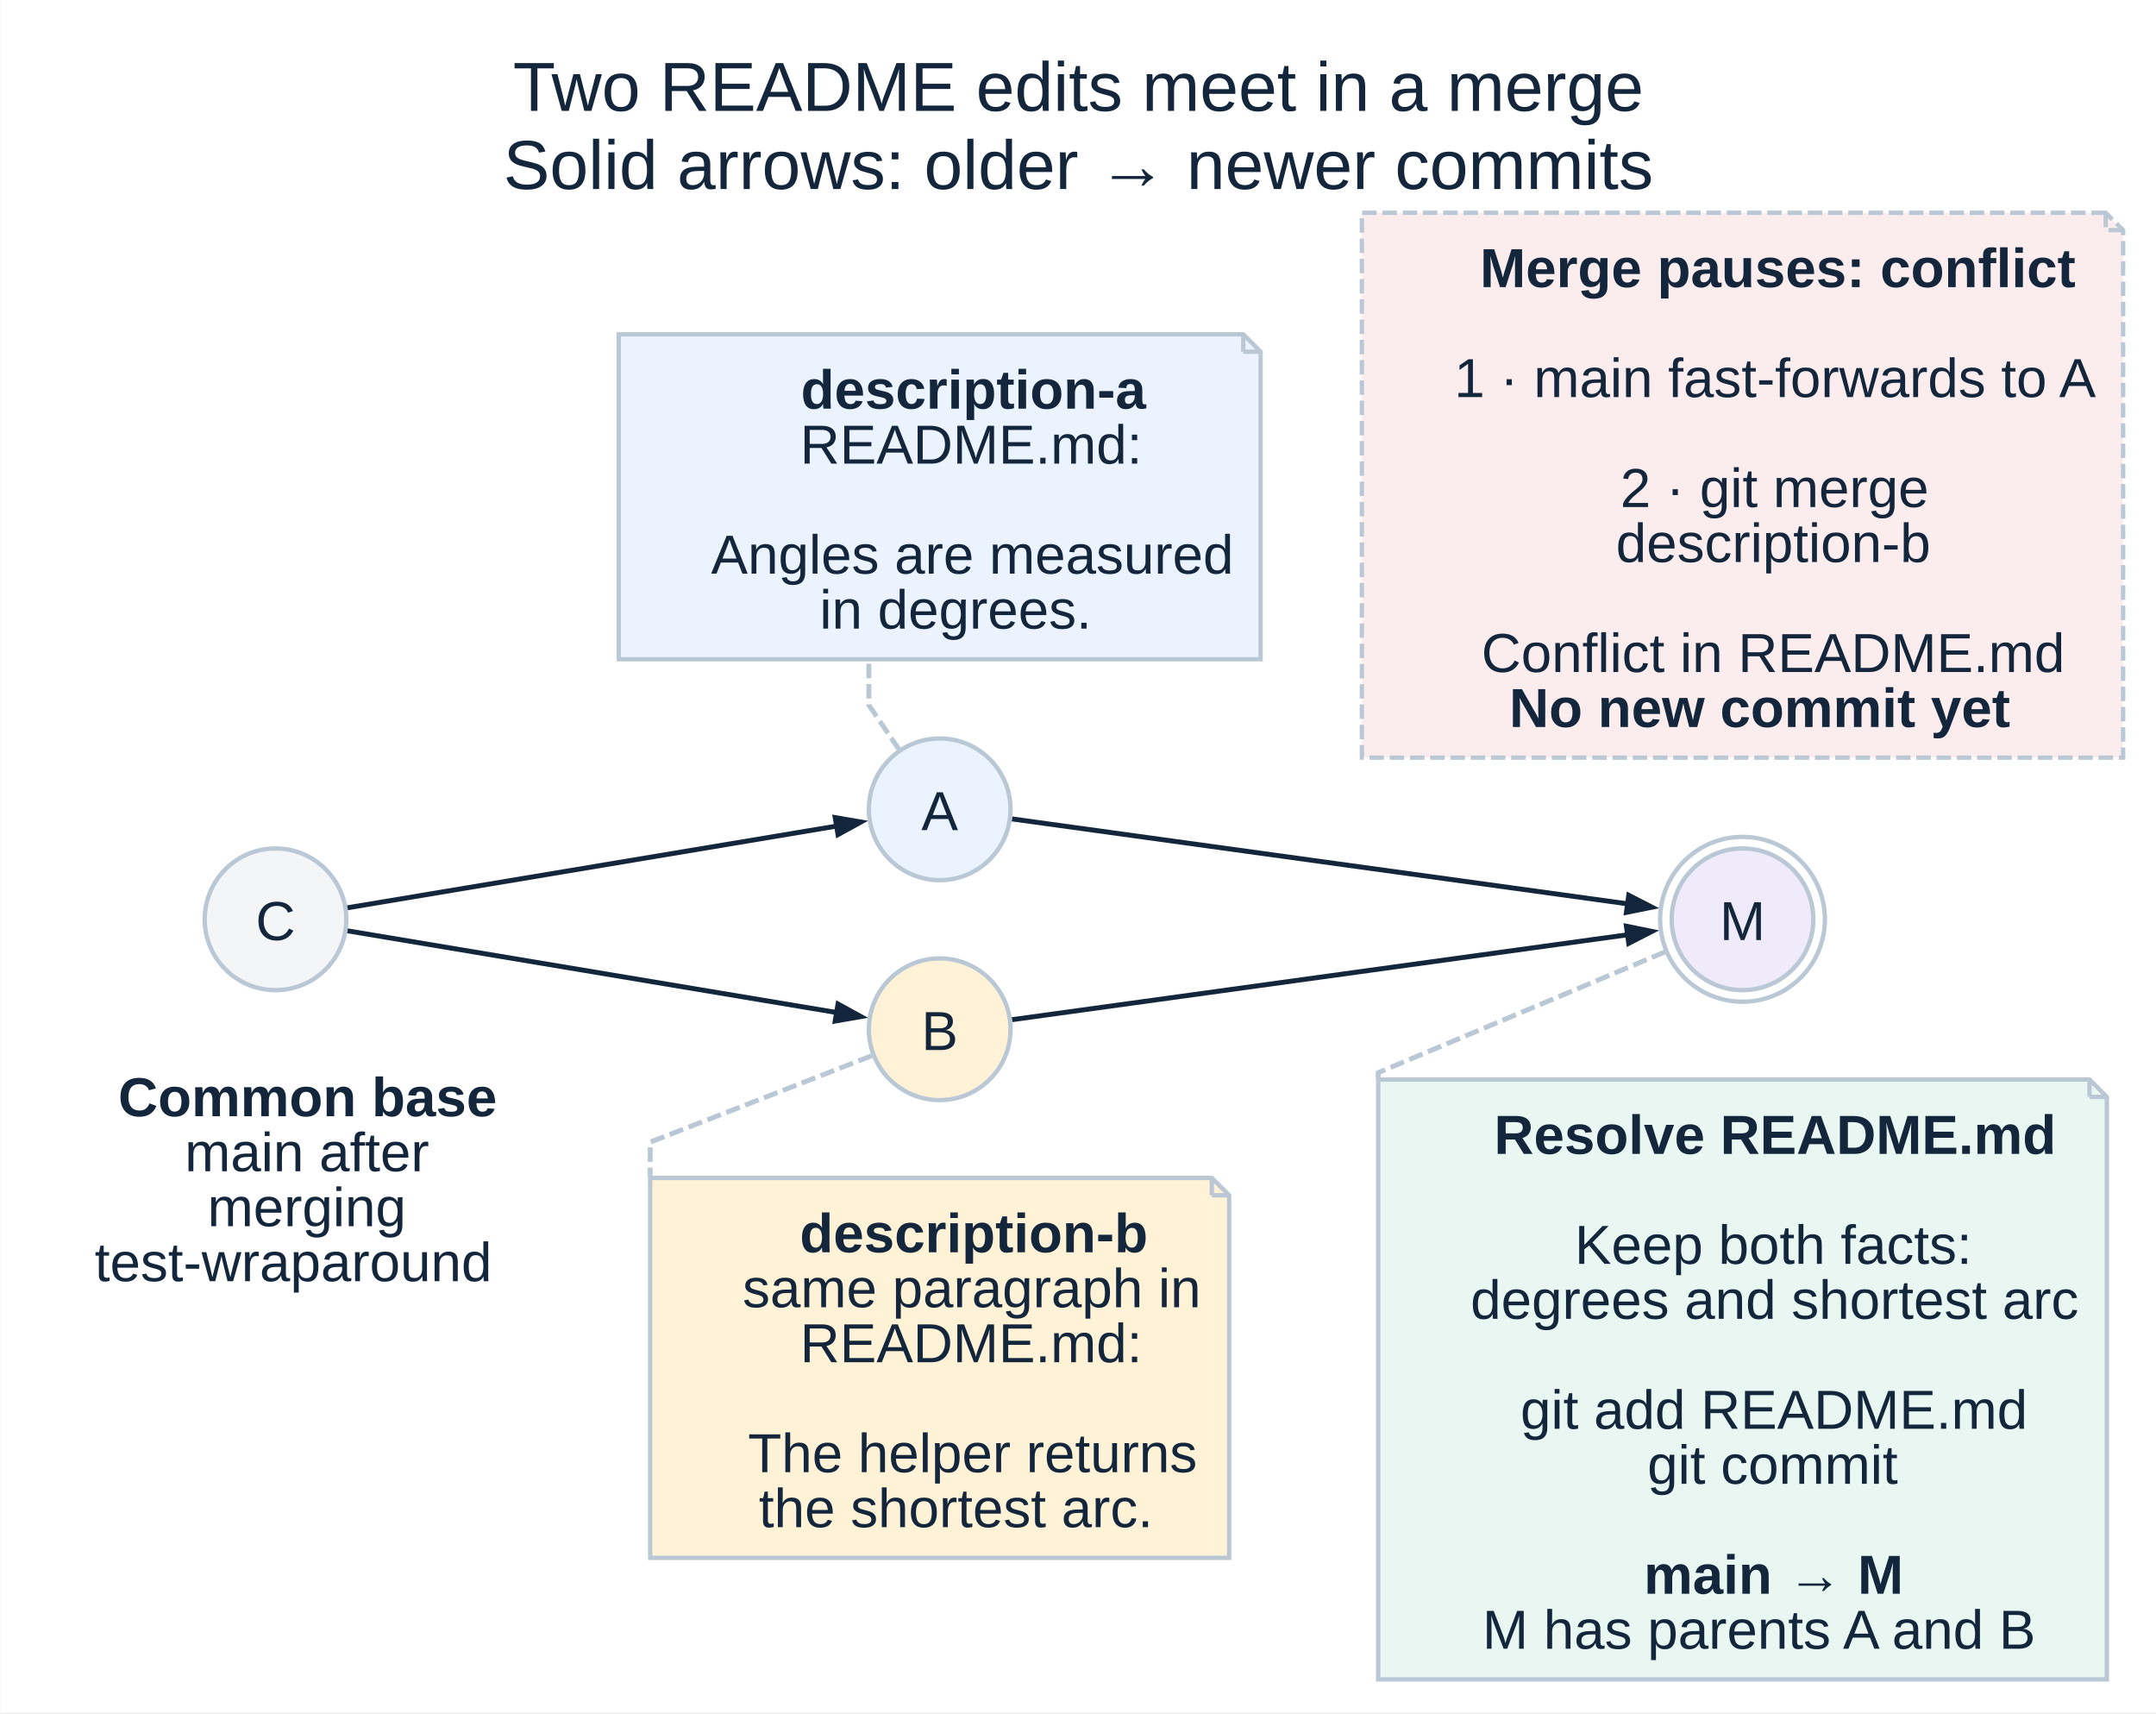
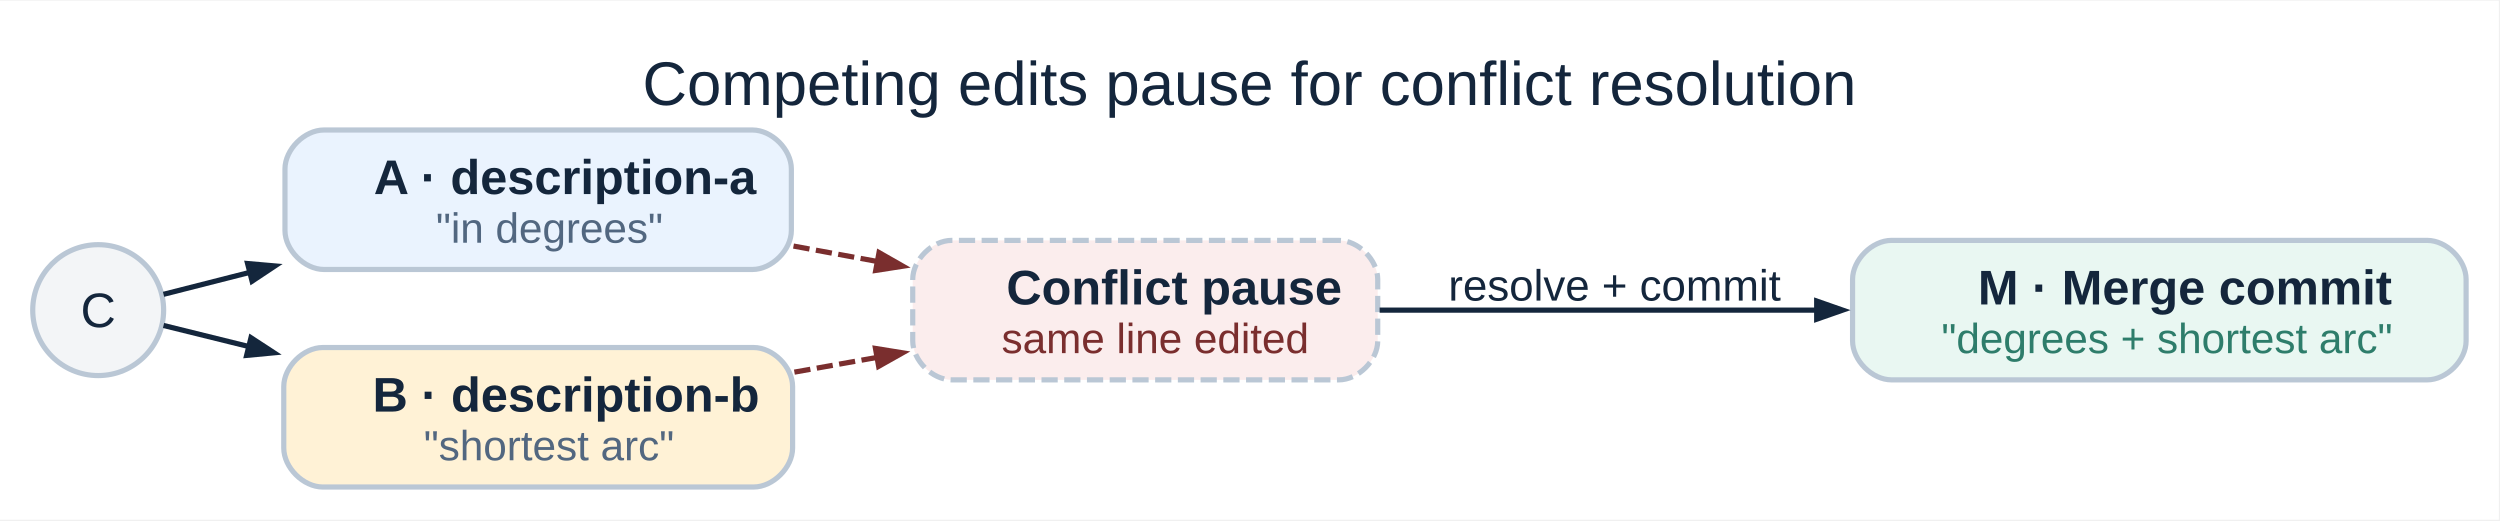
- <svg xmlns="http://www.w3.org/2000/svg" width="720" height="572" viewBox="0.00 0.00 745.00 592.00" role="img" aria-labelledby="git-branches-title git-branches-desc">
-   <g id="graph0" class="graph" transform="scale(1 1) rotate(0) translate(11.52 580.3)">
-     <polygon fill="white" stroke="none" points="-11.52,11.52 -11.52,-580.3 733.72,-580.3 733.72,11.52 -11.52,11.52" />
-     <text xml:space="preserve" text-anchor="middle" x="361.1" y="-541.98" font-family="Arial" font-size="24.00" fill="#14263c">Two README edits meet in a merge</text>
-     <text xml:space="preserve" text-anchor="middle" x="361.1" y="-514.98" font-family="Arial" font-size="24.00" fill="#14263c">Solid arrows: older → newer commits</text>
+ <svg xmlns="http://www.w3.org/2000/svg" width="720" height="150" viewBox="0.00 0.00 770.00 160.00" role="img" aria-labelledby="git-branches-title git-branches-desc">
+   <g id="graph0" class="graph" transform="scale(1 1) rotate(0) translate(10.08 149.79)">
+     <polygon fill="white" stroke="none" points="-10.08,10.08 -10.08,-149.79 759.56,-149.79 759.56,10.08 -10.08,10.08" />
+     <text xml:space="preserve" text-anchor="middle" x="374.74" y="-117.66" font-family="Arial" font-size="19.00" fill="#14263c">Competing edits pause for conflict resolution</text>
+     <g id="node1" class="node">
+       <ellipse fill="#f3f5f7" stroke="#bac7d5" stroke-width="1.6" cx="20.16" cy="-54.48" rx="20.16" ry="20.16" />
+       <text xml:space="preserve" text-anchor="middle" x="20.16" y="-49.23" font-family="Arial" font-size="15.00" fill="#14263c">C</text>
+     </g>
+     <g id="node2" class="node">
+       <path fill="#eaf3fe" stroke="#bac7d5" stroke-width="1.6" d="M221.66,-109.96C221.66,-109.96 89.69,-109.96 89.69,-109.96 83.69,-109.96 77.69,-103.96 77.69,-97.96 77.69,-97.96 77.69,-79 77.69,-79 77.69,-73 83.69,-67 89.69,-67 89.69,-67 221.66,-67 221.66,-67 227.66,-67 233.66,-73 233.66,-79 233.66,-79 233.66,-97.96 233.66,-97.96 233.66,-103.96 227.66,-109.96 221.66,-109.96" />
+       <text xml:space="preserve" text-anchor="start" x="87.05" y="-90.23" font-family="Arial" font-size="15.00" fill="#14263c">    </text>
+       <text xml:space="preserve" text-anchor="start" x="105.05" y="-90.23" font-family="Arial" font-weight="bold" font-size="15.00" fill="#14263c">A · description-a</text>
+       <text xml:space="preserve" text-anchor="start" x="106.18" y="-75.23" font-family="Arial" font-size="15.00" fill="#14263c">    </text>
+       <text xml:space="preserve" text-anchor="start" x="124.18" y="-75.23" font-family="Arial" font-size="13.00" fill="#526780">"in degrees"</text>
+       <text xml:space="preserve" text-anchor="start" x="196.18" y="-75.23" font-family="Arial" font-size="15.00" fill="#14263c">  </text>
+     </g>
    <g id="edge1" class="edge">
-       <path fill="none" stroke="#14263c" stroke-width="1.7" d="M108.12,-266.56C148.4,-273.29 230.82,-287.05 277.65,-294.87" />
-       <polygon fill="#14263c" stroke="#14263c" stroke-width="1.7" points="277.06,-297.79 285.93,-296.26 278.04,-291.92 277.06,-297.79" />
+       <path fill="none" stroke="#14263c" stroke-width="1.6" d="M40.29,-59.35C47.81,-61.27 57.01,-63.61 66.89,-66.12" />
+       <polygon fill="#14263c" stroke="#14263c" stroke-width="1.6" points="66.17,-68.83 74.62,-68.09 67.56,-63.4 66.17,-68.83" />
+     </g>
+     <g id="node3" class="node">
+       <path fill="#fff2d6" stroke="#bac7d5" stroke-width="1.6" d="M222.04,-42.96C222.04,-42.96 89.32,-42.96 89.32,-42.96 83.32,-42.96 77.32,-36.96 77.32,-30.96 77.32,-30.96 77.32,-12 77.32,-12 77.32,-6 83.32,0 89.32,0 89.32,0 222.04,0 222.04,0 228.04,0 234.04,-6 234.04,-12 234.04,-12 234.04,-30.96 234.04,-30.96 234.04,-36.96 228.04,-42.96 222.04,-42.96" />
+       <text xml:space="preserve" text-anchor="start" x="86.68" y="-23.23" font-family="Arial" font-size="15.00" fill="#14263c">    </text>
+       <text xml:space="preserve" text-anchor="start" x="104.68" y="-23.23" font-family="Arial" font-weight="bold" font-size="15.00" fill="#14263c">B · description-b</text>
+       <text xml:space="preserve" text-anchor="start" x="102.43" y="-8.23" font-family="Arial" font-size="15.00" fill="#14263c">    </text>
+       <text xml:space="preserve" text-anchor="start" x="120.43" y="-8.23" font-family="Arial" font-size="13.00" fill="#526780">"shortest arc"</text>
+       <text xml:space="preserve" text-anchor="start" x="199.93" y="-8.23" font-family="Arial" font-size="15.00" fill="#14263c">  </text>
    </g>
    <g id="edge2" class="edge">
-       <path fill="none" stroke="#14263c" stroke-width="1.7" d="M108.12,-258.72C148.4,-251.99 230.82,-238.23 277.65,-230.41" />
-       <polygon fill="#14263c" stroke="#14263c" stroke-width="1.7" points="278.04,-233.36 285.93,-229.02 277.06,-227.49 278.04,-233.36" />
+       <path fill="none" stroke="#14263c" stroke-width="1.6" d="M40.29,-49.75C47.75,-47.91 56.87,-45.65 66.68,-43.23" />
+       <polygon fill="#14263c" stroke="#14263c" stroke-width="1.6" points="67.22,-45.98 74.32,-41.34 65.88,-40.54 67.22,-45.98" />
+     </g>
+     <g id="node4" class="node">
+       <path fill="#fbeded" stroke="#bac7d5" stroke-width="1.6" stroke-dasharray="5,2" d="M402.26,-75.96C402.26,-75.96 283.04,-75.96 283.04,-75.96 277.04,-75.96 271.04,-69.96 271.04,-63.96 271.04,-63.96 271.04,-45 271.04,-45 271.04,-39 277.04,-33 283.04,-33 283.04,-33 402.26,-33 402.26,-33 408.26,-33 414.26,-39 414.26,-45 414.26,-45 414.26,-63.96 414.26,-63.96 414.26,-69.96 408.26,-75.96 402.26,-75.96" />
+       <text xml:space="preserve" text-anchor="start" x="281.9" y="-56.23" font-family="Arial" font-size="15.00" fill="#14263c">    </text>
+       <text xml:space="preserve" text-anchor="start" x="299.9" y="-56.23" font-family="Arial" font-weight="bold" font-size="15.00" fill="#14263c">Conflict pause</text>
+       <text xml:space="preserve" text-anchor="start" x="280.4" y="-41.23" font-family="Arial" font-size="15.00" fill="#14263c">    </text>
+       <text xml:space="preserve" text-anchor="start" x="298.4" y="-41.23" font-family="Arial" font-size="13.00" fill="#7a2e2e">same line edited</text>
+       <text xml:space="preserve" text-anchor="start" x="395.9" y="-41.23" font-family="Arial" font-size="15.00" fill="#14263c">  </text>
    </g>
    <g id="edge3" class="edge">
-       <path fill="none" stroke="#14263c" stroke-width="1.7" d="M338.14,-297.33C385.88,-290.75 493.21,-275.94 551.02,-267.97" />
-       <polygon fill="#14263c" stroke="#14263c" stroke-width="1.7" points="551.33,-270.93 559.35,-266.82 550.52,-265.03 551.33,-270.93" />
-     </g>
-     <g id="edge11" class="edge">
-       <path fill="none" stroke="#bac7d5" stroke-width="1.7" stroke-dasharray="5,2" d="M299.22,-321.16C293.72,-329.25 288.7,-336.64 288.7,-336.64 288.7,-336.64 288.7,-344.03 288.7,-352.12" />
+       <path fill="none" stroke="#7a2e2e" stroke-width="1.6" stroke-dasharray="5,2" d="M234.32,-74.21C242.92,-72.63 251.69,-71.02 260.33,-69.43" />
+       <polygon fill="#7a2e2e" stroke="#7a2e2e" stroke-width="1.6" points="260.66,-72.21 268.02,-68.01 259.64,-66.71 260.66,-72.21" />
    </g>
    <g id="edge4" class="edge">
-       <path fill="none" stroke="#14263c" stroke-width="1.7" d="M338.14,-227.95C385.88,-234.53 493.21,-249.34 551.02,-257.31" />
-       <polygon fill="#14263c" stroke="#14263c" stroke-width="1.7" points="550.52,-260.25 559.35,-258.46 551.33,-254.35 550.52,-260.25" />
-     </g>
-     <g id="edge12" class="edge">
-       <path fill="none" stroke="#bac7d5" stroke-width="1.7" stroke-dasharray="5,2" d="M289.72,-215.5C260.15,-203.97 213.12,-185.64 213.12,-185.64 213.12,-185.64 213.12,-180.38 213.12,-173.73" />
-     </g>
-     <g id="edge13" class="edge">
-       <path fill="none" stroke="#bac7d5" stroke-width="1.7" stroke-dasharray="5,2" d="M563.94,-251.4C526.98,-235.84 464.73,-209.64 464.73,-209.64 464.73,-209.64 464.73,-209.01 464.73,-207.88" />
-     </g>
-     <g id="node1" class="node">
-       <ellipse fill="#f3f5f7" stroke="#bac7d5" stroke-width="1.5" cx="83.62" cy="-262.64" rx="24.48" ry="24.48" />
-       <text xml:space="preserve" text-anchor="middle" x="83.62" y="-255.46" font-family="Arial" font-size="19.00" fill="#14263c">C</text>
-     </g>
-     <g id="node2" class="node">
-       <ellipse fill="#eaf3fe" stroke="#bac7d5" stroke-width="1.5" cx="313.18" cy="-300.64" rx="24.48" ry="24.48" />
-       <text xml:space="preserve" text-anchor="middle" x="313.18" y="-293.46" font-family="Arial" font-size="19.00" fill="#14263c">A</text>
-     </g>
-     <g id="node3" class="node">
-       <ellipse fill="#fff2d6" stroke="#bac7d5" stroke-width="1.5" cx="313.18" cy="-224.64" rx="24.48" ry="24.48" />
-       <text xml:space="preserve" text-anchor="middle" x="313.18" y="-217.46" font-family="Arial" font-size="19.00" fill="#14263c">B</text>
-     </g>
-     <g id="node4" class="node">
-       <ellipse fill="#f0ebfa" stroke="#bac7d5" stroke-width="1.5" cx="590.65" cy="-262.64" rx="24.48" ry="24.48" />
-       <ellipse fill="none" stroke="#bac7d5" stroke-width="1.5" cx="590.65" cy="-262.64" rx="28.48" ry="28.48" />
-       <text xml:space="preserve" text-anchor="middle" x="590.65" y="-255.46" font-family="Arial" font-size="19.00" fill="#14263c">M</text>
+       <path fill="none" stroke="#7a2e2e" stroke-width="1.6" stroke-dasharray="5,2" d="M234.59,-35.38C243.01,-36.88 251.6,-38.41 260.06,-39.92" />
+       <polygon fill="#7a2e2e" stroke="#7a2e2e" stroke-width="1.6" points="259.56,-42.68 267.93,-41.33 260.54,-37.17 259.56,-42.68" />
    </g>
    <g id="node5" class="node">
-       <text xml:space="preserve" text-anchor="start" x="8.25" y="-194.59" font-family="Arial" font-size="19.00" fill="#14263c">    </text>
-       <text xml:space="preserve" text-anchor="start" x="29.25" y="-194.59" font-family="Arial" font-weight="bold" font-size="19.00" fill="#14263c">Common base</text>
-       <text xml:space="preserve" text-anchor="start" x="31.12" y="-175.59" font-family="Arial" font-size="19.00" fill="#14263c">    main after</text>
-       <text xml:space="preserve" text-anchor="start" x="39" y="-156.59" font-family="Arial" font-size="19.00" fill="#14263c">    merging</text>
-       <text xml:space="preserve" text-anchor="start" x="0" y="-137.59" font-family="Arial" font-size="19.00" fill="#14263c">    test-wraparound  </text>
+       <path fill="#e9f7f2" stroke="#bac7d5" stroke-width="1.6" d="M737.48,-75.96C737.48,-75.96 572.51,-75.96 572.51,-75.96 566.51,-75.96 560.51,-69.96 560.51,-63.96 560.51,-63.96 560.51,-45 560.51,-45 560.51,-39 566.51,-33 572.51,-33 572.51,-33 737.48,-33 737.48,-33 743.48,-33 749.48,-39 749.48,-45 749.48,-45 749.48,-63.96 749.48,-63.96 749.48,-69.96 743.48,-75.96 737.48,-75.96" />
+       <text xml:space="preserve" text-anchor="start" x="581.12" y="-56.23" font-family="Arial" font-size="15.00" fill="#14263c">    </text>
+       <text xml:space="preserve" text-anchor="start" x="599.12" y="-56.23" font-family="Arial" font-weight="bold" font-size="15.00" fill="#14263c">M · Merge commit</text>
+       <text xml:space="preserve" text-anchor="start" x="569.87" y="-41.23" font-family="Arial" font-size="15.00" fill="#14263c">    </text>
+       <text xml:space="preserve" text-anchor="start" x="587.87" y="-41.23" font-family="Arial" font-size="13.00" fill="#2e7d6b">"degrees + shortest arc"</text>
+       <text xml:space="preserve" text-anchor="start" x="731.12" y="-41.23" font-family="Arial" font-size="15.00" fill="#14263c">  </text>
    </g>
-     <g id="node6" class="node">
-       <polygon fill="#eaf3fe" stroke="#bac7d5" stroke-width="1.5" points="418.1,-464.78 202.25,-464.78 202.25,-352.5 424.1,-352.5 424.1,-458.78 418.1,-464.78" />
-       <polyline fill="none" stroke="#bac7d5" stroke-width="1.5" points="418.1,-464.78 418.1,-458.78" />
-       <polyline fill="none" stroke="#bac7d5" stroke-width="1.5" points="424.1,-458.78 418.1,-458.78" />
-       <text xml:space="preserve" text-anchor="start" x="244.18" y="-439.09" font-family="Arial" font-size="19.00" fill="#14263c">    </text>
-       <text xml:space="preserve" text-anchor="start" x="265.18" y="-439.09" font-family="Arial" font-weight="bold" font-size="19.00" fill="#14263c">description-a</text>
-       <text xml:space="preserve" text-anchor="start" x="243.8" y="-420.09" font-family="Arial" font-size="19.00" fill="#14263c">    README.md:</text>
-       <text xml:space="preserve" text-anchor="start" x="213.05" y="-382.09" font-family="Arial" font-size="19.00" fill="#14263c">    Angles are measured</text>
-       <text xml:space="preserve" text-anchor="start" x="250.55" y="-363.09" font-family="Arial" font-size="19.00" fill="#14263c">    in degrees.  </text>
-     </g>
-     <g id="node7" class="node">
-       <polygon fill="#fff2d6" stroke="#bac7d5" stroke-width="1.5" points="407.23,-173.28 213.12,-173.28 213.12,-42 413.23,-42 413.23,-167.28 407.23,-173.28" />
-       <polyline fill="none" stroke="#bac7d5" stroke-width="1.5" points="407.23,-173.28 407.23,-167.28" />
-       <polyline fill="none" stroke="#bac7d5" stroke-width="1.5" points="413.23,-167.28 407.23,-167.28" />
-       <text xml:space="preserve" text-anchor="start" x="243.8" y="-147.59" font-family="Arial" font-size="19.00" fill="#14263c">    </text>
-       <text xml:space="preserve" text-anchor="start" x="264.8" y="-147.59" font-family="Arial" font-weight="bold" font-size="19.00" fill="#14263c">description-b</text>
-       <text xml:space="preserve" text-anchor="start" x="223.93" y="-128.59" font-family="Arial" font-size="19.00" fill="#14263c">    same paragraph in</text>
-       <text xml:space="preserve" text-anchor="start" x="243.8" y="-109.59" font-family="Arial" font-size="19.00" fill="#14263c">    README.md:</text>
-       <text xml:space="preserve" text-anchor="start" x="225.8" y="-71.59" font-family="Arial" font-size="19.00" fill="#14263c">    The helper returns</text>
-       <text xml:space="preserve" text-anchor="start" x="229.55" y="-52.59" font-family="Arial" font-size="19.00" fill="#14263c">    the shortest arc.  </text>
-     </g>
-     <g id="node8" class="node">
-       <polygon fill="#fbeded" stroke="#bac7d5" stroke-width="1.5" stroke-dasharray="5,2" points="716.2,-506.78 459.1,-506.78 459.1,-318.5 722.2,-318.5 722.2,-500.78 716.2,-506.78" />
-       <polyline fill="none" stroke="#bac7d5" stroke-width="1.5" stroke-dasharray="5,2" points="716.2,-506.78 716.2,-500.78" />
-       <polyline fill="none" stroke="#bac7d5" stroke-width="1.5" stroke-dasharray="5,2" points="722.2,-500.78 716.2,-500.78" />
-       <text xml:space="preserve" text-anchor="start" x="478.9" y="-481.09" font-family="Arial" font-size="19.00" fill="#14263c">    </text>
-       <text xml:space="preserve" text-anchor="start" x="499.9" y="-481.09" font-family="Arial" font-weight="bold" font-size="19.00" fill="#14263c">Merge pauses: conflict</text>
-       <text xml:space="preserve" text-anchor="start" x="469.9" y="-443.09" font-family="Arial" font-size="19.00" fill="#14263c">    1 · main fast-forwards to A</text>
-       <text xml:space="preserve" text-anchor="start" x="527.28" y="-405.09" font-family="Arial" font-size="19.00" fill="#14263c">    2 · git merge</text>
-       <text xml:space="preserve" text-anchor="start" x="525.78" y="-386.09" font-family="Arial" font-size="19.00" fill="#14263c">    description-b</text>
-       <text xml:space="preserve" text-anchor="start" x="479.28" y="-348.09" font-family="Arial" font-size="19.00" fill="#14263c">    Conflict in README.md</text>
-       <text xml:space="preserve" text-anchor="start" x="489.03" y="-329.09" font-family="Arial" font-size="19.00" fill="#14263c">    </text>
-       <text xml:space="preserve" text-anchor="start" x="510.03" y="-329.09" font-family="Arial" font-weight="bold" font-size="19.00" fill="#14263c">No new commit yet</text>
-       <text xml:space="preserve" text-anchor="start" x="681.78" y="-329.09" font-family="Arial" font-size="19.00" fill="#14263c">  </text>
-     </g>
-     <g id="node9" class="node">
-       <polygon fill="#e9f7f2" stroke="#bac7d5" stroke-width="1.5" points="710.58,-207.28 464.73,-207.28 464.73,0 716.58,0 716.58,-201.28 710.58,-207.28" />
-       <polyline fill="none" stroke="#bac7d5" stroke-width="1.5" points="710.58,-207.28 710.58,-201.28" />
-       <polyline fill="none" stroke="#bac7d5" stroke-width="1.5" points="716.58,-201.28 710.58,-201.28" />
-       <text xml:space="preserve" text-anchor="start" x="483.78" y="-181.59" font-family="Arial" font-size="19.00" fill="#14263c">    </text>
-       <text xml:space="preserve" text-anchor="start" x="504.78" y="-181.59" font-family="Arial" font-weight="bold" font-size="19.00" fill="#14263c">Resolve README.md</text>
-       <text xml:space="preserve" text-anchor="start" x="511.53" y="-143.59" font-family="Arial" font-size="19.00" fill="#14263c">    Keep both facts:</text>
-       <text xml:space="preserve" text-anchor="start" x="475.53" y="-124.59" font-family="Arial" font-size="19.00" fill="#14263c">    degrees and shortest arc</text>
-       <text xml:space="preserve" text-anchor="start" x="492.78" y="-86.59" font-family="Arial" font-size="19.00" fill="#14263c">    git add README.md</text>
-       <text xml:space="preserve" text-anchor="start" x="536.65" y="-67.59" font-family="Arial" font-size="19.00" fill="#14263c">    git commit</text>
-       <text xml:space="preserve" text-anchor="start" x="535.53" y="-29.59" font-family="Arial" font-size="19.00" fill="#14263c">    </text>
-       <text xml:space="preserve" text-anchor="start" x="556.53" y="-29.59" font-family="Arial" font-weight="bold" font-size="19.00" fill="#14263c">main → M</text>
-       <text xml:space="preserve" text-anchor="start" x="479.65" y="-10.59" font-family="Arial" font-size="19.00" fill="#14263c">    M has parents A and B  </text>
+     <g id="edge5" class="edge">
+       <path fill="none" stroke="#14263c" stroke-width="1.6" d="M414.85,-54.48C454.78,-54.48 505.32,-54.48 549.65,-54.48" />
+       <polygon fill="#14263c" stroke="#14263c" stroke-width="1.6" points="549.46,-57.28 557.46,-54.48 549.46,-51.68 549.46,-57.28" />
+       <text xml:space="preserve" text-anchor="start" x="432.26" y="-57.41" font-family="Arial" font-size="13.50" fill="#14263c"> resolve + commit </text>
    </g>
  </g>
</svg>
